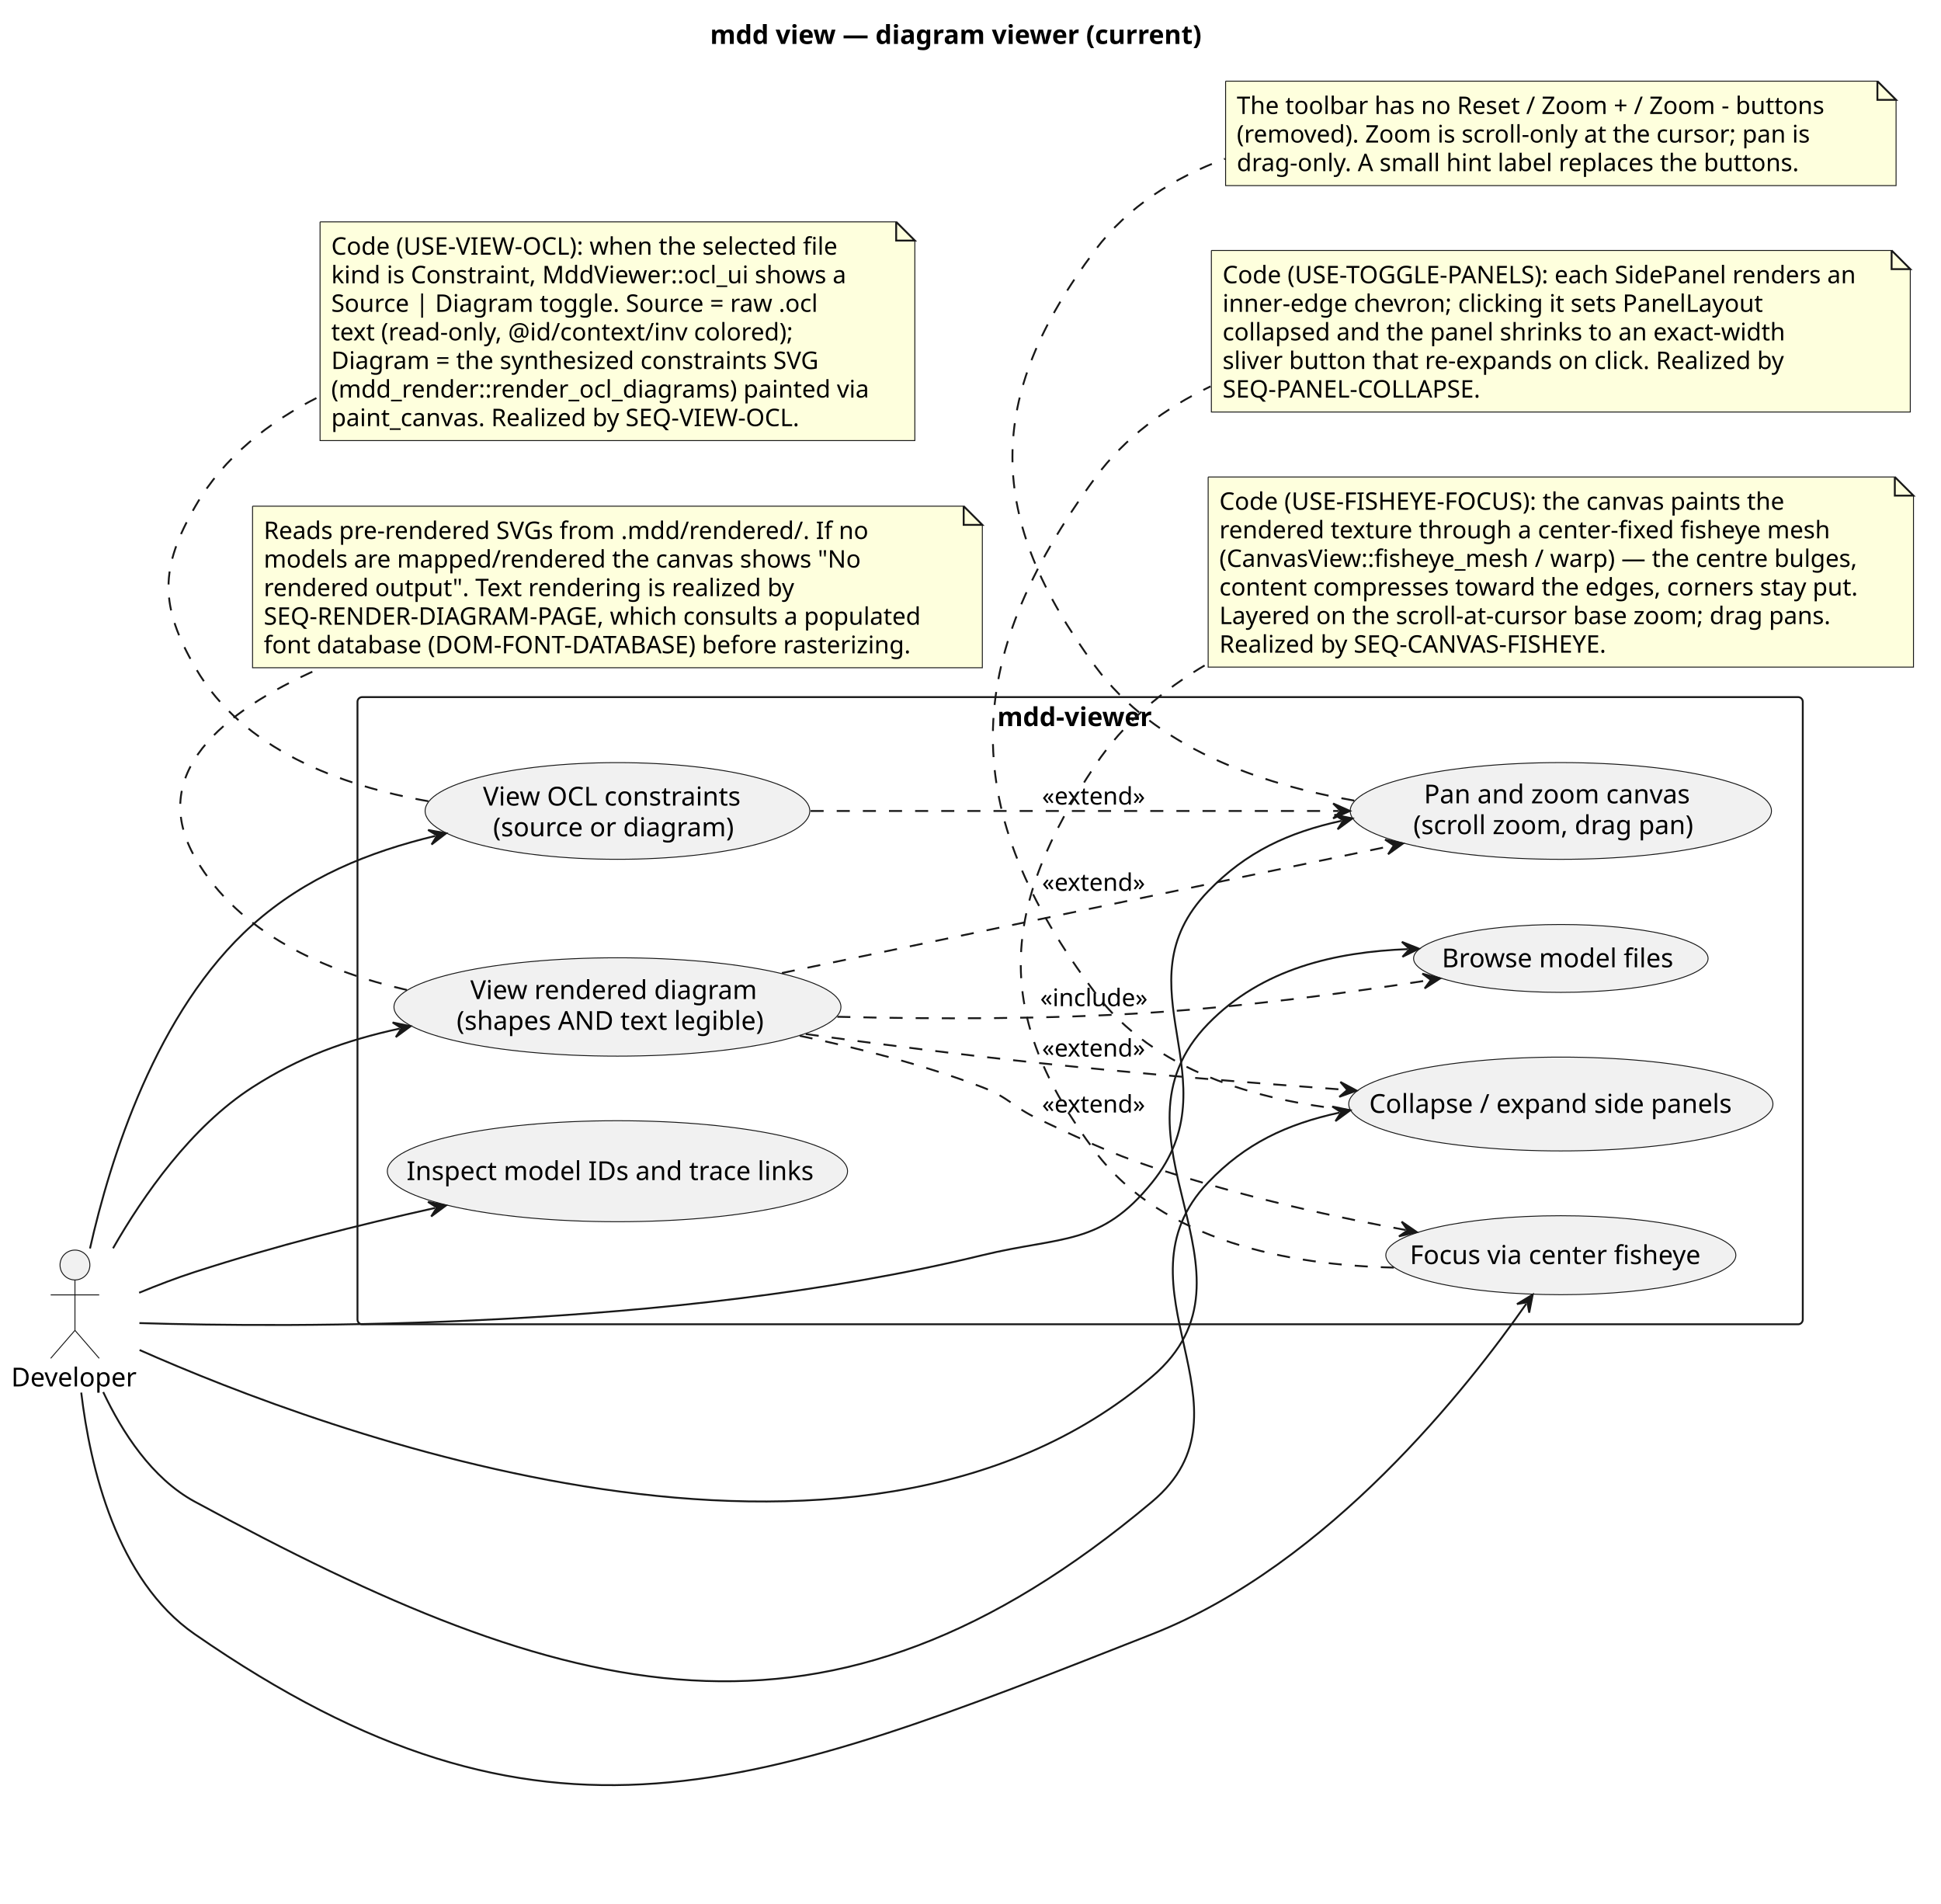
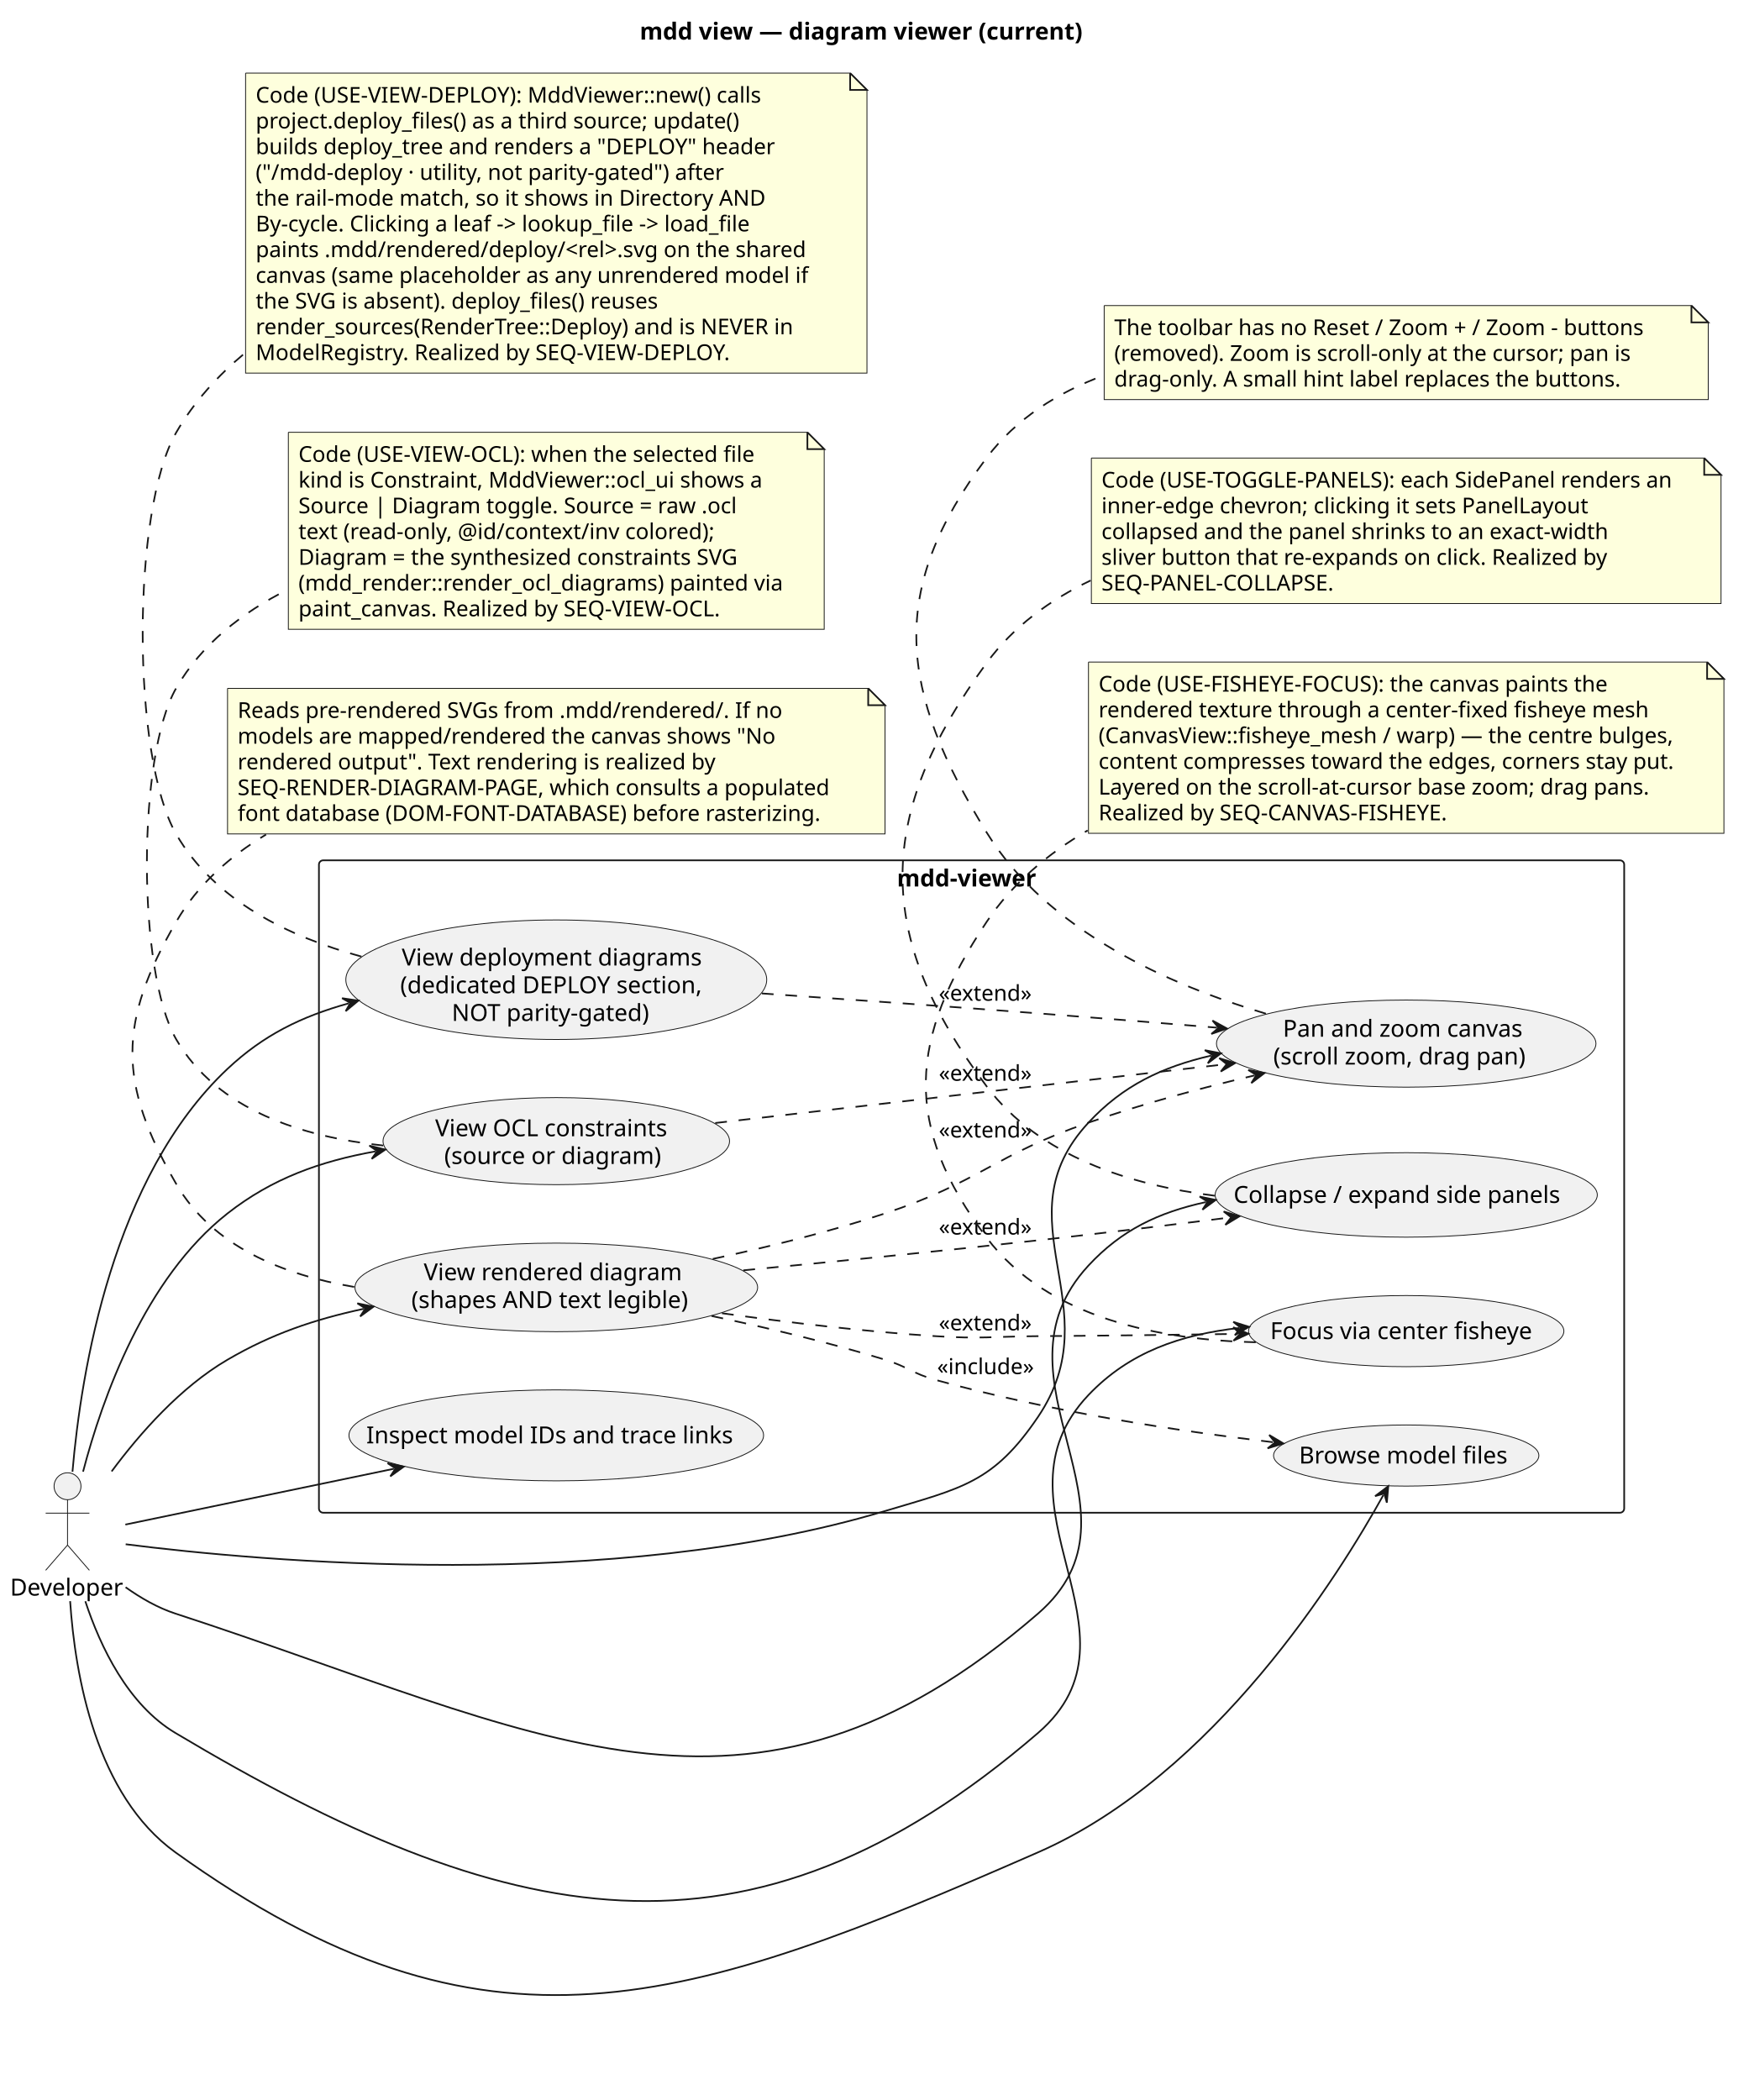
- <svg xmlns="http://www.w3.org/2000/svg" contentStyleType="text/css" data-diagram-type="DESCRIPTION" height="1020px" preserveAspectRatio="none" style="width:1040px;height:1020px;background:#FFFFFF;" version="1.1" viewBox="0 0 1040 1020" width="1040px" zoomAndPan="magnify">
+ <svg xmlns="http://www.w3.org/2000/svg" contentStyleType="text/css" data-diagram-type="DESCRIPTION" height="1249px" preserveAspectRatio="none" style="width:1040px;height:1249px;background:#FFFFFF;" version="1.1" viewBox="0 0 1040 1249" width="1040px" zoomAndPan="magnify">
  <defs />
  <g>
-     <g class="title" data-source-line="13">
+     <g class="title" data-source-line="16">
      <text fill="#000000" font-family="sans-serif" font-size="14" font-weight="700" lengthAdjust="spacing" textLength="272.337" x="380.46" y="23.535">mdd view — diagram viewer (current)</text>
    </g>
-     <g class="cluster" data-qualified-name="mdd-viewer" data-source-line="19" id="ent0003">
-       <rect fill="none" height="336" rx="2.5" ry="2.5" style="stroke:#181818;stroke-width:1;" width="774.4" x="191.54" y="373.458" />
-       <text fill="#000000" font-family="sans-serif" font-size="14" font-weight="700" lengthAdjust="spacing" textLength="88.778" x="534.351" y="388.993">mdd-viewer</text>
+     <g class="cluster" data-qualified-name="mdd-viewer" data-source-line="22" id="ent0003">
+       <rect fill="none" height="388" rx="2.5" ry="2.5" style="stroke:#181818;stroke-width:1;" width="776.26" x="189.68" y="511.698" />
+       <text fill="#000000" font-family="sans-serif" font-size="14" font-weight="700" lengthAdjust="spacing" textLength="88.778" x="533.421" y="527.233">mdd-viewer</text>
    </g>
-     <g class="entity" data-qualified-name="mdd-viewer.View" data-source-line="20" id="ent0004">
-       <ellipse cx="330.835" cy="539.457" fill="#F1F1F1" rx="119.745" ry="26.349" style="stroke:#181818;stroke-width:0.5;" />
-       <text fill="#000000" font-family="sans-serif" font-size="14" lengthAdjust="spacing" textLength="157.664" x="252.003" y="535.224">View rendered diagram</text>
-       <text fill="#000000" font-family="sans-serif" font-size="14" lengthAdjust="spacing" textLength="172.327" x="244.671" y="551.712">(shapes AND text legible)</text>
+     <g class="entity" data-qualified-name="mdd-viewer.View" data-source-line="23" id="ent0004">
+       <ellipse cx="330.835" cy="765.697" fill="#F1F1F1" rx="119.745" ry="26.349" style="stroke:#181818;stroke-width:0.5;" />
+       <text fill="#000000" font-family="sans-serif" font-size="14" lengthAdjust="spacing" textLength="157.664" x="252.003" y="761.464">View rendered diagram</text>
+       <text fill="#000000" font-family="sans-serif" font-size="14" lengthAdjust="spacing" textLength="172.327" x="244.671" y="777.952">(shapes AND text legible)</text>
    </g>
-     <g class="entity" data-qualified-name="mdd-viewer.Browse" data-source-line="21" id="ent0005">
-       <ellipse cx="836.303" cy="513.459" fill="#F1F1F1" rx="78.903" ry="18.181" style="stroke:#181818;stroke-width:0.5;" />
-       <text fill="#000000" font-family="sans-serif" font-size="14" lengthAdjust="spacing" textLength="127.47" x="772.568" y="518.203">Browse model files</text>
+     <g class="entity" data-qualified-name="mdd-viewer.Browse" data-source-line="24" id="ent0005">
+       <ellipse cx="836.303" cy="865.699" fill="#F1F1F1" rx="78.903" ry="18.181" style="stroke:#181818;stroke-width:0.5;" />
+       <text fill="#000000" font-family="sans-serif" font-size="14" lengthAdjust="spacing" textLength="127.47" x="772.568" y="870.443">Browse model files</text>
    </g>
-     <g class="entity" data-qualified-name="mdd-viewer.PanZoom" data-source-line="22" id="ent0006">
-       <ellipse cx="836.304" cy="434.454" fill="#F1F1F1" rx="112.854" ry="25.916" style="stroke:#181818;stroke-width:0.5;" />
-       <text fill="#000000" font-family="sans-serif" font-size="14" lengthAdjust="spacing" textLength="146.679" x="762.965" y="430.381">Pan and zoom canvas</text>
-       <text fill="#000000" font-family="sans-serif" font-size="14" lengthAdjust="spacing" textLength="158.081" x="757.264" y="446.87">(scroll zoom, drag pan)</text>
+     <g class="entity" data-qualified-name="mdd-viewer.PanZoom" data-source-line="25" id="ent0006">
+       <ellipse cx="836.304" cy="620.694" fill="#F1F1F1" rx="112.854" ry="25.916" style="stroke:#181818;stroke-width:0.5;" />
+       <text fill="#000000" font-family="sans-serif" font-size="14" lengthAdjust="spacing" textLength="146.679" x="762.965" y="616.621">Pan and zoom canvas</text>
+       <text fill="#000000" font-family="sans-serif" font-size="14" lengthAdjust="spacing" textLength="158.081" x="757.264" y="633.11">(scroll zoom, drag pan)</text>
    </g>
-     <g class="entity" data-qualified-name="mdd-viewer.Fisheye" data-source-line="23" id="ent0007">
-       <ellipse cx="836.304" cy="672.455" fill="#F1F1F1" rx="93.784" ry="21.157" style="stroke:#181818;stroke-width:0.5;" />
-       <text fill="#000000" font-family="sans-serif" font-size="14" lengthAdjust="spacing" textLength="161.773" x="755.418" y="677.199">Focus via center fisheye</text>
+     <g class="entity" data-qualified-name="mdd-viewer.Fisheye" data-source-line="26" id="ent0007">
+       <ellipse cx="836.304" cy="791.695" fill="#F1F1F1" rx="93.784" ry="21.157" style="stroke:#181818;stroke-width:0.5;" />
+       <text fill="#000000" font-family="sans-serif" font-size="14" lengthAdjust="spacing" textLength="161.773" x="755.418" y="796.439">Focus via center fisheye</text>
    </g>
-     <g class="entity" data-qualified-name="mdd-viewer.Panels" data-source-line="24" id="ent0008">
-       <ellipse cx="836.304" cy="591.457" fill="#F1F1F1" rx="113.644" ry="25.129" style="stroke:#181818;stroke-width:0.5;" />
-       <text fill="#000000" font-family="sans-serif" font-size="14" lengthAdjust="spacing" textLength="205.358" x="733.625" y="596.201">Collapse / expand side panels</text>
+     <g class="entity" data-qualified-name="mdd-viewer.Panels" data-source-line="27" id="ent0008">
+       <ellipse cx="836.304" cy="710.697" fill="#F1F1F1" rx="113.644" ry="25.129" style="stroke:#181818;stroke-width:0.5;" />
+       <text fill="#000000" font-family="sans-serif" font-size="14" lengthAdjust="spacing" textLength="205.358" x="733.625" y="715.441">Collapse / expand side panels</text>
    </g>
-     <g class="entity" data-qualified-name="mdd-viewer.Trace" data-source-line="25" id="ent0009">
-       <ellipse cx="330.828" cy="627.456" fill="#F1F1F1" rx="123.288" ry="27.058" style="stroke:#181818;stroke-width:0.5;" />
-       <text fill="#000000" font-family="sans-serif" font-size="14" lengthAdjust="spacing" textLength="226.01" x="217.823" y="632.2">Inspect model IDs and trace links</text>
+     <g class="entity" data-qualified-name="mdd-viewer.Trace" data-source-line="28" id="ent0009">
+       <ellipse cx="330.828" cy="853.696" fill="#F1F1F1" rx="123.288" ry="27.058" style="stroke:#181818;stroke-width:0.5;" />
+       <text fill="#000000" font-family="sans-serif" font-size="14" lengthAdjust="spacing" textLength="226.01" x="217.823" y="858.44">Inspect model IDs and trace links</text>
    </g>
-     <g class="entity" data-qualified-name="mdd-viewer.ViewOcl" data-source-line="26" id="ent0010">
-       <ellipse cx="330.834" cy="434.459" fill="#F1F1F1" rx="103.054" ry="25.901" style="stroke:#181818;stroke-width:0.5;" />
-       <text fill="#000000" font-family="sans-serif" font-size="14" lengthAdjust="spacing" textLength="144.074" x="258.797" y="431.554">View OCL constraints</text>
-       <text fill="#000000" font-family="sans-serif" font-size="14" lengthAdjust="spacing" textLength="133.267" x="264.201" y="448.043">(source or diagram)</text>
+     <g class="entity" data-qualified-name="mdd-viewer.ViewOcl" data-source-line="29" id="ent0010">
+       <ellipse cx="330.834" cy="678.699" fill="#F1F1F1" rx="103.054" ry="25.901" style="stroke:#181818;stroke-width:0.5;" />
+       <text fill="#000000" font-family="sans-serif" font-size="14" lengthAdjust="spacing" textLength="144.074" x="258.797" y="675.794">View OCL constraints</text>
+       <text fill="#000000" font-family="sans-serif" font-size="14" lengthAdjust="spacing" textLength="133.267" x="264.201" y="692.283">(source or diagram)</text>
    </g>
-     <g class="entity" data-qualified-name="Dev" data-source-line="17" id="ent0002">
-       <ellipse cx="40.159" cy="677.708" fill="#F1F1F1" rx="8" ry="8" style="stroke:#181818;stroke-width:0.5;" />
-       <path d="M40.159,685.708 L40.159,712.708 M27.159,693.708 L53.159,693.708 M40.159,712.708 L27.159,727.708 M40.159,712.708 L53.159,727.708" fill="none" style="stroke:#181818;stroke-width:0.5;" />
-       <text fill="#000000" font-family="sans-serif" font-size="14" lengthAdjust="spacing" textLength="68.318" x="6" y="742.743">Developer</text>
+     <g class="entity" data-qualified-name="mdd-viewer.ViewDeploy" data-source-line="30" id="ent0011">
+       <ellipse cx="330.833" cy="582.701" fill="#F1F1F1" rx="125.153" ry="35.553" style="stroke:#181818;stroke-width:0.5;" />
+       <text fill="#000000" font-family="sans-serif" font-size="14" lengthAdjust="spacing" textLength="183.811" x="238.927" y="574.246">View deployment diagrams</text>
+       <text fill="#000000" font-family="sans-serif" font-size="14" lengthAdjust="spacing" textLength="185.616" x="238.025" y="590.734">(dedicated DEPLOY section,</text>
+       <text fill="#000000" font-family="sans-serif" font-size="14" lengthAdjust="spacing" textLength="124.332" x="268.667" y="607.222">NOT parity-gated)</text>
    </g>
-     <g class="entity" data-qualified-name="GMN23" data-source-line="44" id="ent0024">
-       <path d="M171.49,118.868 L171.49,236.042 L490.176,236.042 L490.176,128.868 L480.176,118.868 L171.49,118.868" fill="#FEFFDD" style="stroke:#181818;stroke-width:0.5;" />
-       <path d="M480.176,118.868 L480.176,128.868 L490.176,128.868 L480.176,118.868" fill="#FEFFDD" style="stroke:#181818;stroke-width:1;" />
-       <text fill="#000000" font-family="sans-serif" font-size="13" lengthAdjust="spacing" textLength="284.997" x="177.49" y="136.437">Code (USE-VIEW-OCL): when the selected file</text>
-       <text fill="#000000" font-family="sans-serif" font-size="13" lengthAdjust="spacing" textLength="289.491" x="177.49" y="151.747">kind is Constraint, MddViewer::ocl_ui shows a</text>
-       <text fill="#000000" font-family="sans-serif" font-size="13" lengthAdjust="spacing" textLength="271.153" x="177.49" y="167.058">Source | Diagram toggle. Source = raw .ocl</text>
-       <text fill="#000000" font-family="sans-serif" font-size="13" lengthAdjust="spacing" textLength="266.081" x="177.49" y="182.368">text (read-only, @id/context/inv colored);</text>
-       <text fill="#000000" font-family="sans-serif" font-size="13" lengthAdjust="spacing" textLength="274.32" x="177.49" y="197.679">Diagram = the synthesized constraints SVG</text>
-       <text fill="#000000" font-family="sans-serif" font-size="13" lengthAdjust="spacing" textLength="297.686" x="177.49" y="212.989">(mdd_render::render_ocl_diagrams) painted via</text>
-       <text fill="#000000" font-family="sans-serif" font-size="13" lengthAdjust="spacing" textLength="265.192" x="177.49" y="228.3">paint_canvas. Realized by SEQ-VIEW-OCL.</text>
+     <g class="entity" data-qualified-name="Dev" data-source-line="20" id="ent0002">
+       <ellipse cx="40.159" cy="883.958" fill="#F1F1F1" rx="8" ry="8" style="stroke:#181818;stroke-width:0.5;" />
+       <path d="M40.159,891.958 L40.159,918.958 M27.159,899.958 L53.159,899.958 M40.159,918.958 L27.159,933.958 M40.159,918.958 L53.159,933.958" fill="none" style="stroke:#181818;stroke-width:0.5;" />
+       <text fill="#000000" font-family="sans-serif" font-size="14" lengthAdjust="spacing" textLength="68.318" x="6" y="948.993">Developer</text>
    </g>
-     <g class="entity" data-qualified-name="GMN26" data-source-line="54" id="ent0027">
-       <path d="M647.34,255.528 L647.34,357.392 L1025.256,357.392 L1025.256,265.528 L1015.256,255.528 L647.34,255.528" fill="#FEFFDD" style="stroke:#181818;stroke-width:0.5;" />
-       <path d="M1015.256,255.528 L1015.256,265.528 L1025.256,265.528 L1015.256,255.528" fill="#FEFFDD" style="stroke:#181818;stroke-width:1;" />
-       <text fill="#000000" font-family="sans-serif" font-size="13" lengthAdjust="spacing" textLength="316.634" x="653.34" y="273.097">Code (USE-FISHEYE-FOCUS): the canvas paints the</text>
-       <text fill="#000000" font-family="sans-serif" font-size="13" lengthAdjust="spacing" textLength="342.139" x="653.34" y="288.407">rendered texture through a center-fixed fisheye mesh</text>
-       <text fill="#000000" font-family="sans-serif" font-size="13" lengthAdjust="spacing" textLength="356.916" x="653.34" y="303.718">(CanvasView::fisheye_mesh / warp) — the centre bulges,</text>
-       <text fill="#000000" font-family="sans-serif" font-size="13" lengthAdjust="spacing" textLength="354.326" x="653.34" y="319.028">content compresses toward the edges, corners stay put.</text>
-       <text fill="#000000" font-family="sans-serif" font-size="13" lengthAdjust="spacing" textLength="346.938" x="653.34" y="334.339">Layered on the scroll-at-cursor base zoom; drag pans.</text>
-       <text fill="#000000" font-family="sans-serif" font-size="13" lengthAdjust="spacing" textLength="221.038" x="653.34" y="349.649">Realized by SEQ-CANVAS-FISHEYE.</text>
+     <g class="entity" data-qualified-name="GMN26" data-source-line="50" id="ent0027">
+       <path d="M171.49,257.108 L171.49,374.282 L490.176,374.282 L490.176,267.108 L480.176,257.108 L171.49,257.108" fill="#FEFFDD" style="stroke:#181818;stroke-width:0.5;" />
+       <path d="M480.176,257.108 L480.176,267.108 L490.176,267.108 L480.176,257.108" fill="#FEFFDD" style="stroke:#181818;stroke-width:1;" />
+       <text fill="#000000" font-family="sans-serif" font-size="13" lengthAdjust="spacing" textLength="284.997" x="177.49" y="274.677">Code (USE-VIEW-OCL): when the selected file</text>
+       <text fill="#000000" font-family="sans-serif" font-size="13" lengthAdjust="spacing" textLength="289.491" x="177.49" y="289.987">kind is Constraint, MddViewer::ocl_ui shows a</text>
+       <text fill="#000000" font-family="sans-serif" font-size="13" lengthAdjust="spacing" textLength="271.153" x="177.49" y="305.298">Source | Diagram toggle. Source = raw .ocl</text>
+       <text fill="#000000" font-family="sans-serif" font-size="13" lengthAdjust="spacing" textLength="266.081" x="177.49" y="320.608">text (read-only, @id/context/inv colored);</text>
+       <text fill="#000000" font-family="sans-serif" font-size="13" lengthAdjust="spacing" textLength="274.32" x="177.49" y="335.919">Diagram = the synthesized constraints SVG</text>
+       <text fill="#000000" font-family="sans-serif" font-size="13" lengthAdjust="spacing" textLength="297.686" x="177.49" y="351.229">(mdd_render::render_ocl_diagrams) painted via</text>
+       <text fill="#000000" font-family="sans-serif" font-size="13" lengthAdjust="spacing" textLength="265.192" x="177.49" y="366.54">paint_canvas. Realized by SEQ-VIEW-OCL.</text>
    </g>
-     <g class="entity" data-qualified-name="GMN29" data-source-line="63" id="ent0030">
-       <path d="M656.68,43.488 L656.68,99.42 L1015.928,99.42 L1015.928,53.488 L1005.928,43.488 L656.68,43.488" fill="#FEFFDD" style="stroke:#181818;stroke-width:0.5;" />
-       <path d="M1005.928,43.488 L1005.928,53.488 L1015.928,53.488 L1005.928,43.488" fill="#FEFFDD" style="stroke:#181818;stroke-width:1;" />
-       <text fill="#000000" font-family="sans-serif" font-size="13" lengthAdjust="spacing" textLength="338.248" x="662.68" y="61.057">The toolbar has no Reset / Zoom + / Zoom - buttons</text>
-       <text fill="#000000" font-family="sans-serif" font-size="13" lengthAdjust="spacing" textLength="325.013" x="662.68" y="76.367">(removed). Zoom is scroll-only at the cursor; pan is</text>
-       <text fill="#000000" font-family="sans-serif" font-size="13" lengthAdjust="spacing" textLength="318.272" x="662.68" y="91.678">drag-only. A small hint label replaces the buttons.</text>
+     <g class="entity" data-qualified-name="GMN29" data-source-line="60" id="ent0030">
+       <path d="M647.34,393.768 L647.34,495.632 L1025.256,495.632 L1025.256,403.768 L1015.256,393.768 L647.34,393.768" fill="#FEFFDD" style="stroke:#181818;stroke-width:0.5;" />
+       <path d="M1015.256,393.768 L1015.256,403.768 L1025.256,403.768 L1015.256,393.768" fill="#FEFFDD" style="stroke:#181818;stroke-width:1;" />
+       <text fill="#000000" font-family="sans-serif" font-size="13" lengthAdjust="spacing" textLength="316.634" x="653.34" y="411.337">Code (USE-FISHEYE-FOCUS): the canvas paints the</text>
+       <text fill="#000000" font-family="sans-serif" font-size="13" lengthAdjust="spacing" textLength="342.139" x="653.34" y="426.647">rendered texture through a center-fixed fisheye mesh</text>
+       <text fill="#000000" font-family="sans-serif" font-size="13" lengthAdjust="spacing" textLength="356.916" x="653.34" y="441.958">(CanvasView::fisheye_mesh / warp) — the centre bulges,</text>
+       <text fill="#000000" font-family="sans-serif" font-size="13" lengthAdjust="spacing" textLength="354.326" x="653.34" y="457.268">content compresses toward the edges, corners stay put.</text>
+       <text fill="#000000" font-family="sans-serif" font-size="13" lengthAdjust="spacing" textLength="346.938" x="653.34" y="472.579">Layered on the scroll-at-cursor base zoom; drag pans.</text>
+       <text fill="#000000" font-family="sans-serif" font-size="13" lengthAdjust="spacing" textLength="221.038" x="653.34" y="487.889">Realized by SEQ-CANVAS-FISHEYE.</text>
    </g>
    <g class="entity" data-qualified-name="GMN32" data-source-line="69" id="ent0033">
-       <path d="M649.06,134.178 L649.06,220.731 L1023.536,220.731 L1023.536,144.178 L1013.536,134.178 L649.06,134.178" fill="#FEFFDD" style="stroke:#181818;stroke-width:0.5;" />
-       <path d="M1013.536,134.178 L1013.536,144.178 L1023.536,144.178 L1013.536,134.178" fill="#FEFFDD" style="stroke:#181818;stroke-width:1;" />
-       <text fill="#000000" font-family="sans-serif" font-size="13" lengthAdjust="spacing" textLength="353.476" x="655.06" y="151.747">Code (USE-TOGGLE-PANELS): each SidePanel renders an</text>
-       <text fill="#000000" font-family="sans-serif" font-size="13" lengthAdjust="spacing" textLength="303.094" x="655.06" y="167.057">inner-edge chevron; clicking it sets PanelLayout</text>
-       <text fill="#000000" font-family="sans-serif" font-size="13" lengthAdjust="spacing" textLength="316.881" x="655.06" y="182.368">collapsed and the panel shrinks to an exact-width</text>
-       <text fill="#000000" font-family="sans-serif" font-size="13" lengthAdjust="spacing" textLength="319.37" x="655.06" y="197.678">sliver button that re-expands on click. Realized by</text>
-       <text fill="#000000" font-family="sans-serif" font-size="13" lengthAdjust="spacing" textLength="146.199" x="655.06" y="212.989">SEQ-PANEL-COLLAPSE.</text>
+       <path d="M656.68,181.738 L656.68,237.67 L1015.928,237.67 L1015.928,191.738 L1005.928,181.738 L656.68,181.738" fill="#FEFFDD" style="stroke:#181818;stroke-width:0.5;" />
+       <path d="M1005.928,181.738 L1005.928,191.738 L1015.928,191.738 L1005.928,181.738" fill="#FEFFDD" style="stroke:#181818;stroke-width:1;" />
+       <text fill="#000000" font-family="sans-serif" font-size="13" lengthAdjust="spacing" textLength="338.248" x="662.68" y="199.307">The toolbar has no Reset / Zoom + / Zoom - buttons</text>
+       <text fill="#000000" font-family="sans-serif" font-size="13" lengthAdjust="spacing" textLength="325.013" x="662.68" y="214.617">(removed). Zoom is scroll-only at the cursor; pan is</text>
+       <text fill="#000000" font-family="sans-serif" font-size="13" lengthAdjust="spacing" textLength="318.272" x="662.68" y="229.928">drag-only. A small hint label replaces the buttons.</text>
    </g>
-     <g class="entity" data-qualified-name="GMN35" data-source-line="77" id="ent0036">
-       <path d="M135.32,271.178 L135.32,357.731 L526.344,357.731 L526.344,281.178 L516.344,271.178 L135.32,271.178" fill="#FEFFDD" style="stroke:#181818;stroke-width:0.5;" />
-       <path d="M516.344,271.178 L516.344,281.178 L526.344,281.178 L516.344,271.178" fill="#FEFFDD" style="stroke:#181818;stroke-width:1;" />
-       <text fill="#000000" font-family="sans-serif" font-size="13" lengthAdjust="spacing" textLength="340.679" x="141.32" y="288.747">Reads pre-rendered SVGs from .mdd/rendered/. If no</text>
-       <text fill="#000000" font-family="sans-serif" font-size="13" lengthAdjust="spacing" textLength="329.456" x="141.32" y="304.057">models are mapped/rendered the canvas shows "No</text>
-       <text fill="#000000" font-family="sans-serif" font-size="13" lengthAdjust="spacing" textLength="297.572" x="141.32" y="319.368">rendered output". Text rendering is realized by</text>
-       <text fill="#000000" font-family="sans-serif" font-size="13" lengthAdjust="spacing" textLength="370.024" x="141.32" y="334.678">SEQ-RENDER-DIAGRAM-PAGE, which consults a populated</text>
-       <text fill="#000000" font-family="sans-serif" font-size="13" lengthAdjust="spacing" textLength="367.155" x="141.32" y="349.989">font database (DOM-FONT-DATABASE) before rasterizing.</text>
+     <g class="entity" data-qualified-name="GMN35" data-source-line="75" id="ent0036">
+       <path d="M649.06,272.418 L649.06,358.971 L1023.536,358.971 L1023.536,282.418 L1013.536,272.418 L649.06,272.418" fill="#FEFFDD" style="stroke:#181818;stroke-width:0.5;" />
+       <path d="M1013.536,272.418 L1013.536,282.418 L1023.536,282.418 L1013.536,272.418" fill="#FEFFDD" style="stroke:#181818;stroke-width:1;" />
+       <text fill="#000000" font-family="sans-serif" font-size="13" lengthAdjust="spacing" textLength="353.476" x="655.06" y="289.987">Code (USE-TOGGLE-PANELS): each SidePanel renders an</text>
+       <text fill="#000000" font-family="sans-serif" font-size="13" lengthAdjust="spacing" textLength="303.094" x="655.06" y="305.297">inner-edge chevron; clicking it sets PanelLayout</text>
+       <text fill="#000000" font-family="sans-serif" font-size="13" lengthAdjust="spacing" textLength="316.881" x="655.06" y="320.608">collapsed and the panel shrinks to an exact-width</text>
+       <text fill="#000000" font-family="sans-serif" font-size="13" lengthAdjust="spacing" textLength="319.37" x="655.06" y="335.918">sliver button that re-expands on click. Realized by</text>
+       <text fill="#000000" font-family="sans-serif" font-size="13" lengthAdjust="spacing" textLength="146.199" x="655.06" y="351.229">SEQ-PANEL-COLLAPSE.</text>
    </g>
-     <g class="link" data-entity-1="ent0002" data-entity-2="ent0004" data-link-type="dependency" data-source-line="29" id="lnk11">
-       <path d="M60.56,668.758 C76.73,640.518 102.41,603.618 135.32,582.458 C160.48,566.278 184.987,557.394 214.167,551.044" fill="none" id="Dev-to-View" style="stroke:#181818;stroke-width:1;" />
-       <polygon fill="#181818" points="220.03,549.768,210.385,547.774,215.144,550.832,212.086,555.591,220.03,549.768" style="stroke:#181818;stroke-width:1;" />
+     <g class="entity" data-qualified-name="GMN38" data-source-line="83" id="ent0039">
+       <path d="M135.32,409.418 L135.32,495.971 L526.344,495.971 L526.344,419.418 L516.344,409.418 L135.32,409.418" fill="#FEFFDD" style="stroke:#181818;stroke-width:0.5;" />
+       <path d="M516.344,409.418 L516.344,419.418 L526.344,419.418 L516.344,409.418" fill="#FEFFDD" style="stroke:#181818;stroke-width:1;" />
+       <text fill="#000000" font-family="sans-serif" font-size="13" lengthAdjust="spacing" textLength="340.679" x="141.32" y="426.987">Reads pre-rendered SVGs from .mdd/rendered/. If no</text>
+       <text fill="#000000" font-family="sans-serif" font-size="13" lengthAdjust="spacing" textLength="329.456" x="141.32" y="442.297">models are mapped/rendered the canvas shows "No</text>
+       <text fill="#000000" font-family="sans-serif" font-size="13" lengthAdjust="spacing" textLength="297.572" x="141.32" y="457.608">rendered output". Text rendering is realized by</text>
+       <text fill="#000000" font-family="sans-serif" font-size="13" lengthAdjust="spacing" textLength="370.024" x="141.32" y="472.918">SEQ-RENDER-DIAGRAM-PAGE, which consults a populated</text>
+       <text fill="#000000" font-family="sans-serif" font-size="13" lengthAdjust="spacing" textLength="367.155" x="141.32" y="488.229">font database (DOM-FONT-DATABASE) before rasterizing.</text>
    </g>
-     <g class="link" data-entity-1="ent0002" data-entity-2="ent0005" data-link-type="dependency" data-source-line="30" id="lnk12">
-       <path d="M74.79,723.238 C172.13,766.348 457.37,874.038 617.34,737.458 C682.03,682.228 588.01,609.388 647.34,548.458 C676.17,518.848 715.415,509.993 754.295,508.473" fill="none" id="Dev-to-Browse" style="stroke:#181818;stroke-width:1;" />
-       <polygon fill="#181818" points="760.29,508.238,751.141,504.593,755.294,508.434,751.453,512.587,760.29,508.238" style="stroke:#181818;stroke-width:1;" />
+     <g class="entity" data-qualified-name="GMN41" data-source-line="91" id="ent0042">
+       <path d="M146.06,43.488 L146.06,221.904 L515.604,221.904 L515.604,53.488 L505.603,43.488 L146.06,43.488" fill="#FEFFDD" style="stroke:#181818;stroke-width:0.5;" />
+       <path d="M505.603,43.488 L505.603,53.488 L515.604,53.488 L505.603,43.488" fill="#FEFFDD" style="stroke:#181818;stroke-width:1;" />
+       <text fill="#000000" font-family="sans-serif" font-size="13" lengthAdjust="spacing" textLength="314.552" x="152.06" y="61.057">Code (USE-VIEW-DEPLOY): MddViewer::new() calls</text>
+       <text fill="#000000" font-family="sans-serif" font-size="13" lengthAdjust="spacing" textLength="301.507" x="152.06" y="76.367">project.deploy_files() as a third source; update()</text>
+       <text fill="#000000" font-family="sans-serif" font-size="13" lengthAdjust="spacing" textLength="317.218" x="152.06" y="91.678">builds deploy_tree and renders a "DEPLOY" header</text>
+       <text fill="#000000" font-family="sans-serif" font-size="13" lengthAdjust="spacing" textLength="297.286" x="152.06" y="106.988">("/mdd-deploy · utility, not parity-gated") after</text>
+       <text fill="#000000" font-family="sans-serif" font-size="13" lengthAdjust="spacing" textLength="319.547" x="152.06" y="122.299">the rail-mode match, so it shows in Directory AND</text>
+       <text fill="#000000" font-family="sans-serif" font-size="13" lengthAdjust="spacing" textLength="325.114" x="152.06" y="137.609">By-cycle. Clicking a leaf -&gt; lookup_file -&gt; load_file</text>
+       <text fill="#000000" font-family="sans-serif" font-size="13" lengthAdjust="spacing" textLength="348.543" x="152.06" y="152.92">paints .mdd/rendered/deploy/&lt;rel&gt;.svg on the shared</text>
+       <text fill="#000000" font-family="sans-serif" font-size="13" lengthAdjust="spacing" textLength="338.844" x="152.06" y="168.231">canvas (same placeholder as any unrendered model if</text>
+       <text fill="#000000" font-family="sans-serif" font-size="13" lengthAdjust="spacing" textLength="250.91" x="152.06" y="183.541">the SVG is absent). deploy_files() reuses</text>
+       <text fill="#000000" font-family="sans-serif" font-size="13" lengthAdjust="spacing" textLength="331.589" x="152.06" y="198.852">render_sources(RenderTree::Deploy) and is NEVER in</text>
+       <text fill="#000000" font-family="sans-serif" font-size="13" lengthAdjust="spacing" textLength="296.569" x="152.06" y="214.162">ModelRegistry. Realized by SEQ-VIEW-DEPLOY.</text>
    </g>
-     <g class="link" data-entity-1="ent0002" data-entity-2="ent0006" data-link-type="dependency" data-source-line="31" id="lnk13">
-       <path d="M74.69,708.818 C154.33,711.248 360.58,712.748 526.34,672.458 C569.1,662.058 589.74,667.728 617.34,633.458 C661.62,578.468 598.3,528.248 647.34,477.458 C667.69,456.388 690.219,445.983 718.789,439.723" fill="none" id="Dev-to-PanZoom" style="stroke:#181818;stroke-width:1;" />
-       <polygon fill="#181818" points="724.65,438.438,715.002,436.457,719.766,439.508,716.715,444.272,724.65,438.438" style="stroke:#181818;stroke-width:1;" />
+     <g class="link" data-entity-1="ent0002" data-entity-2="ent0004" data-link-type="dependency" data-source-line="33" id="lnk12">
+       <path d="M66.39,875.138 C83.25,852.408 107.41,824.998 135.32,808.698 C161.52,793.388 186.754,784.791 216.304,778.431" fill="none" id="Dev-to-View" style="stroke:#181818;stroke-width:1;" />
+       <polygon fill="#181818" points="222.17,777.168,212.53,775.152,217.282,778.22,214.213,782.972,222.17,777.168" style="stroke:#181818;stroke-width:1;" />
    </g>
-     <g class="link" data-entity-1="ent0002" data-entity-2="ent0007" data-link-type="dependency" data-source-line="32" id="lnk14">
-       <path d="M43.53,746.048 C48.29,785.968 62.43,846.458 104.32,875.458 C291.78,1005.248 405.17,958.958 617.34,875.458 C712.37,838.058 787.063,742.457 817.803,698.466" fill="none" id="Dev-to-Fisheye" style="stroke:#181818;stroke-width:1;" />
-       <polygon fill="#181818" points="821.24,693.548,812.806,698.634,818.376,697.647,819.364,703.217,821.24,693.548" style="stroke:#181818;stroke-width:1;" />
+     <g class="link" data-entity-1="ent0002" data-entity-2="ent0005" data-link-type="dependency" data-source-line="34" id="lnk13">
+       <path d="M41.71,952.308 C44.68,996.678 57.07,1067.728 104.32,1101.698 C289.45,1234.798 408.46,1193.118 617.34,1101.698 C722.59,1055.628 796.679,936.135 822.739,889.165" fill="none" id="Dev-to-Browse" style="stroke:#181818;stroke-width:1;" />
+       <polygon fill="#181818" points="825.65,883.918,817.786,889.847,823.224,888.29,824.781,893.729,825.65,883.918" style="stroke:#181818;stroke-width:1;" />
    </g>
-     <g class="link" data-entity-1="ent0002" data-entity-2="ent0008" data-link-type="dependency" data-source-line="33" id="lnk15">
-       <path d="M55.31,745.768 C65.42,767.188 81.35,792.008 104.32,804.458 C304.76,913.128 442.74,951.088 617.34,804.458 C676.43,754.828 594.06,689.258 647.34,633.458 C667.32,612.538 689.388,602.237 717.628,596.077" fill="none" id="Dev-to-Panels" style="stroke:#181818;stroke-width:1;" />
-       <polygon fill="#181818" points="723.49,594.798,713.844,592.808,718.605,595.864,715.549,600.625,723.49,594.798" style="stroke:#181818;stroke-width:1;" />
+     <g class="link" data-entity-1="ent0002" data-entity-2="ent0006" data-link-type="dependency" data-source-line="35" id="lnk14">
+       <path d="M74.75,918.468 C154.95,928.618 363.08,947.648 526.34,898.698 C571.83,885.058 590.75,882.038 617.34,842.698 C661.54,777.328 593.68,725.558 647.34,667.698 C667.81,645.628 691.095,634.592 720.335,627.822" fill="none" id="Dev-to-PanZoom" style="stroke:#181818;stroke-width:1;" />
+       <polygon fill="#181818" points="726.18,626.468,716.51,624.601,721.309,627.596,718.314,632.395,726.18,626.468" style="stroke:#181818;stroke-width:1;" />
    </g>
-     <g class="link" data-entity-1="ent0002" data-entity-2="ent0009" data-link-type="dependency" data-source-line="34" id="lnk16">
-       <path d="M74.56,692.568 C84.06,688.648 94.5,684.628 104.32,681.458 C147.99,667.338 191.624,656.384 233.104,647.134" fill="none" id="Dev-to-Trace" style="stroke:#181818;stroke-width:1;" />
-       <polygon fill="#181818" points="238.96,645.828,229.305,643.883,234.08,646.917,231.046,651.691,238.96,645.828" style="stroke:#181818;stroke-width:1;" />
+     <g class="link" data-entity-1="ent0002" data-entity-2="ent0007" data-link-type="dependency" data-source-line="36" id="lnk15">
+       <path d="M50.74,952.358 C59.7,979.508 76.07,1013.848 104.32,1030.698 C300.13,1147.518 444.62,1179.548 617.34,1030.698 C685.76,971.738 585.13,895.188 647.34,829.698 C671.76,803.988 702.429,793.783 736.889,789.823" fill="none" id="Dev-to-Fisheye" style="stroke:#181818;stroke-width:1;" />
+       <polygon fill="#181818" points="742.85,789.138,733.452,786.192,737.883,789.709,734.365,794.14,742.85,789.138" style="stroke:#181818;stroke-width:1;" />
    </g>
-     <g class="link" data-entity-1="ent0002" data-entity-2="ent0010" data-link-type="dependency" data-source-line="35" id="lnk17">
-       <path d="M48.22,668.848 C58.89,621.418 83.63,541.568 135.32,495.458 C163.97,469.898 197.447,456.455 233.227,447.825" fill="none" id="Dev-to-ViewOcl" style="stroke:#181818;stroke-width:1;" />
-       <polygon fill="#181818" points="239.06,446.418,229.373,444.64,234.199,447.591,231.249,452.417,239.06,446.418" style="stroke:#181818;stroke-width:1;" />
+     <g class="link" data-entity-1="ent0002" data-entity-2="ent0008" data-link-type="dependency" data-source-line="37" id="lnk16">
+       <path d="M74.7,944.028 C83.71,950.448 93.87,956.298 104.32,959.698 C321.13,1030.288 444.94,1108.918 617.34,959.698 C687.63,898.858 584.15,820.878 647.34,752.698 C667,731.488 688.978,721.097 717.208,714.937" fill="none" id="Dev-to-Panels" style="stroke:#181818;stroke-width:1;" />
+       <polygon fill="#181818" points="723.07,713.658,713.424,711.669,718.185,714.724,715.13,719.485,723.07,713.658" style="stroke:#181818;stroke-width:1;" />
    </g>
-     <g class="link" data-entity-1="ent0004" data-entity-2="ent0005" data-link-type="dependency" data-source-line="37" id="lnk18">
-       <path d="M448.63,544.718 C500.37,546.008 561.94,546.128 617.34,542.458 C669.53,538.998 722.351,531.862 765.692,525.112" fill="none" id="View-to-Browse" style="stroke:#181818;stroke-width:1;stroke-dasharray:7,7;" />
-       <polygon fill="#181818" points="771.62,524.188,762.112,521.621,766.68,524.958,763.343,529.526,771.62,524.188" style="stroke:#181818;stroke-width:1;" />
-       <text fill="#000000" font-family="sans-serif" font-size="13" lengthAdjust="spacing" textLength="59.357" x="557.34" y="539.027">«include»</text>
+     <g class="link" data-entity-1="ent0002" data-entity-2="ent0009" data-link-type="dependency" data-source-line="38" id="lnk17">
+       <path d="M74.56,906.758 C114.78,898.398 178.066,885.239 234.256,873.559" fill="none" id="Dev-to-Trace" style="stroke:#181818;stroke-width:1;" />
+       <polygon fill="#181818" points="240.13,872.338,230.504,870.254,235.235,873.356,232.132,878.086,240.13,872.338" style="stroke:#181818;stroke-width:1;" />
    </g>
-     <g class="link" data-entity-1="ent0004" data-entity-2="ent0006" data-link-type="dependency" data-source-line="38" id="lnk19">
-       <path d="M418.95,521.288 C512.39,501.798 653.836,472.303 745.876,453.103" fill="none" id="View-to-PanZoom" style="stroke:#181818;stroke-width:1;stroke-dasharray:7,7;" />
-       <polygon fill="#181818" points="751.75,451.878,742.123,449.8,746.855,452.899,743.756,457.632,751.75,451.878" style="stroke:#181818;stroke-width:1;" />
-       <text fill="#000000" font-family="sans-serif" font-size="13" lengthAdjust="spacing" textLength="57.192" x="558.34" y="477.237">«extend»</text>
+     <g class="link" data-entity-1="ent0002" data-entity-2="ent0010" data-link-type="dependency" data-source-line="39" id="lnk18">
+       <path d="M49.4,875.288 C60.91,831.308 86.14,760.358 135.32,721.698 C161.9,700.808 190.635,690.659 223.305,684.789" fill="none" id="Dev-to-ViewOcl" style="stroke:#181818;stroke-width:1;" />
+       <polygon fill="#181818" points="229.21,683.728,219.644,681.383,224.289,684.612,221.059,689.257,229.21,683.728" style="stroke:#181818;stroke-width:1;" />
    </g>
-     <g class="link" data-entity-1="ent0004" data-entity-2="ent0007" data-link-type="dependency" data-source-line="39" id="lnk20">
-       <path d="M428.47,554.908 C460.24,561.538 495.35,570.558 526.34,582.458 C540.65,587.948 542.49,592.908 556.34,599.458 C595.52,617.968 605.74,622.338 647.34,634.458 C683.62,645.018 718.78,652.598 753.24,658.968" fill="none" id="View-to-Fisheye" style="stroke:#181818;stroke-width:1;stroke-dasharray:7,7;" />
-       <polygon fill="#181818" points="759.14,660.058,751.017,654.489,754.223,659.149,749.563,662.356,759.14,660.058" style="stroke:#181818;stroke-width:1;" />
-       <text fill="#000000" font-family="sans-serif" font-size="13" lengthAdjust="spacing" textLength="57.192" x="558.34" y="596.027">«extend»</text>
+     <g class="link" data-entity-1="ent0002" data-entity-2="ent0011" data-link-type="dependency" data-source-line="40" id="lnk19">
+       <path d="M43.1,875.328 C48.24,815.428 66.99,699.898 135.32,635.698 C156.68,615.628 179.101,604.63 207.391,596.74" fill="none" id="Dev-to-ViewDeploy" style="stroke:#181818;stroke-width:1;" />
+       <polygon fill="#181818" points="213.17,595.128,203.426,593.693,208.354,596.471,205.575,601.399,213.17,595.128" style="stroke:#181818;stroke-width:1;" />
    </g>
-     <g class="link" data-entity-1="ent0004" data-entity-2="ent0008" data-link-type="dependency" data-source-line="40" id="lnk21">
-       <path d="M431.72,553.978 C470.57,559.318 515.48,565.118 556.34,569.458 C612.5,575.418 669.196,580.061 720.896,583.841" fill="none" id="View-to-Panels" style="stroke:#181818;stroke-width:1;stroke-dasharray:7,7;" />
-       <polygon fill="#181818" points="726.88,584.278,718.196,579.633,721.893,583.914,717.612,587.611,726.88,584.278" style="stroke:#181818;stroke-width:1;" />
-       <text fill="#000000" font-family="sans-serif" font-size="13" lengthAdjust="spacing" textLength="57.192" x="558.34" y="566.027">«extend»</text>
+     <g class="link" data-entity-1="ent0004" data-entity-2="ent0005" data-link-type="dependency" data-source-line="42" id="lnk20">
+       <path d="M423.18,782.688 C456.01,789.628 493.13,798.458 526.34,808.698 C540.07,812.928 542.5,816.868 556.34,820.698 C625.37,839.818 700.432,851.062 757.322,857.802" fill="none" id="View-to-Browse" style="stroke:#181818;stroke-width:1;stroke-dasharray:7,7;" />
+       <polygon fill="#181818" points="763.28,858.508,754.813,853.477,758.315,857.92,753.872,861.422,763.28,858.508" style="stroke:#181818;stroke-width:1;" />
+       <text fill="#000000" font-family="sans-serif" font-size="13" lengthAdjust="spacing" textLength="59.357" x="557.34" y="817.267">«include»</text>
    </g>
-     <g class="link" data-entity-1="ent0010" data-entity-2="ent0006" data-link-type="dependency" data-source-line="41" id="lnk22">
-       <path d="M434.32,434.458 C518.28,434.458 630.89,434.458 717.32,434.458" fill="none" id="ViewOcl-to-PanZoom" style="stroke:#181818;stroke-width:1;stroke-dasharray:7,7;" />
-       <polygon fill="#181818" points="723.32,434.458,714.32,430.458,718.32,434.458,714.32,438.458,723.32,434.458" style="stroke:#181818;stroke-width:1;" />
-       <text fill="#000000" font-family="sans-serif" font-size="13" lengthAdjust="spacing" textLength="57.192" x="558.34" y="431.027">«extend»</text>
+     <g class="link" data-entity-1="ent0004" data-entity-2="ent0006" data-link-type="dependency" data-source-line="43" id="lnk21">
+       <path d="M423.89,748.768 C456.62,741.728 493.49,732.628 526.34,721.698 C582.22,703.108 591.68,686.918 647.34,667.698 C681.05,656.068 713.221,647.388 746.201,639.597" fill="none" id="View-to-PanZoom" style="stroke:#181818;stroke-width:1;stroke-dasharray:7,7;" />
+       <polygon fill="#181818" points="752.04,638.218,742.361,636.394,747.174,639.368,744.201,644.18,752.04,638.218" style="stroke:#181818;stroke-width:1;" />
+       <text fill="#000000" font-family="sans-serif" font-size="13" lengthAdjust="spacing" textLength="57.192" x="558.34" y="676.567">«extend»</text>
    </g>
-     <g class="link" data-entity-1="ent0010" data-entity-2="ent0024" data-link-type="association" data-source-line="44" id="lnk25">
-       <path d="M229.52,429.258 C181.8,420.788 129.94,401.328 104.82,357.958 C85.44,324.498 85.44,304.418 104.82,270.958 C119.93,244.868 144.04,226.058 171,212.498" fill="none" id="ViewOcl-GMN23" style="stroke:#181818;stroke-width:1;stroke-dasharray:7,7;" />
+     <g class="link" data-entity-1="ent0004" data-entity-2="ent0007" data-link-type="dependency" data-source-line="44" id="lnk22">
+       <path d="M429.37,781.068 C468.7,786.538 514.57,792.008 556.34,794.698 C583.4,796.438 590.23,794.888 617.34,794.698 C658.4,794.418 697.811,793.928 736.501,793.348" fill="none" id="View-to-Fisheye" style="stroke:#181818;stroke-width:1;stroke-dasharray:7,7;" />
+       <polygon fill="#181818" points="742.5,793.258,733.441,789.394,737.501,793.333,733.561,797.393,742.5,793.258" style="stroke:#181818;stroke-width:1;" />
+       <text fill="#000000" font-family="sans-serif" font-size="13" lengthAdjust="spacing" textLength="57.192" x="558.34" y="791.267">«extend»</text>
    </g>
-     <g class="link" data-entity-1="ent0007" data-entity-2="ent0027" data-link-type="association" data-source-line="54" id="lnk28">
-       <path d="M746.84,679.088 C690.99,677.788 623.03,665.098 586.84,616.958 C531.56,543.418 535.75,486.468 586.84,409.958 C602.01,387.238 623.19,369.508 646.86,355.658" fill="none" id="Fisheye-GMN26" style="stroke:#181818;stroke-width:1;stroke-dasharray:7,7;" />
+     <g class="link" data-entity-1="ent0004" data-entity-2="ent0008" data-link-type="dependency" data-source-line="45" id="lnk23">
+       <path d="M442.06,755.548 C495.09,750.498 559.55,744.108 617.34,737.698 C656.57,733.348 693.747,728.845 731.217,724.145" fill="none" id="View-to-Panels" style="stroke:#181818;stroke-width:1;stroke-dasharray:7,7;" />
+       <polygon fill="#181818" points="737.17,723.398,727.742,720.549,732.209,724.021,728.738,728.487,737.17,723.398" style="stroke:#181818;stroke-width:1;" />
+       <text fill="#000000" font-family="sans-serif" font-size="13" lengthAdjust="spacing" textLength="57.192" x="558.34" y="734.267">«extend»</text>
    </g>
-     <g class="link" data-entity-1="ent0006" data-entity-2="ent0030" data-link-type="association" data-source-line="63" id="lnk31">
-       <path d="M725.61,428.908 C674.76,420.128 618.78,400.318 586.84,356.958 C528.07,277.148 527.29,213.178 586.84,133.958 C604.35,110.668 629.14,95.188 656.36,85.058" fill="none" id="PanZoom-GMN29" style="stroke:#181818;stroke-width:1;stroke-dasharray:7,7;" />
+     <g class="link" data-entity-1="ent0010" data-entity-2="ent0006" data-link-type="dependency" data-source-line="46" id="lnk24">
+       <path d="M425.35,667.928 C513.22,657.798 638.389,643.385 728.549,632.995" fill="none" id="ViewOcl-to-PanZoom" style="stroke:#181818;stroke-width:1;stroke-dasharray:7,7;" />
+       <polygon fill="#181818" points="734.51,632.308,725.111,629.365,729.543,632.881,726.027,637.312,734.51,632.308" style="stroke:#181818;stroke-width:1;" />
+       <text fill="#000000" font-family="sans-serif" font-size="13" lengthAdjust="spacing" textLength="57.192" x="558.34" y="642.797">«extend»</text>
    </g>
-     <g class="link" data-entity-1="ent0008" data-entity-2="ent0033" data-link-type="association" data-source-line="69" id="lnk34">
-       <path d="M723.22,594.708 C672.94,589.598 618.14,573.598 586.84,531.958 C513.13,433.908 514.28,354.858 586.84,255.958 C602.69,234.358 624.48,218.548 648.64,206.998" fill="none" id="Panels-GMN32" style="stroke:#181818;stroke-width:1;stroke-dasharray:7,7;" />
+     <g class="link" data-entity-1="ent0011" data-entity-2="ent0006" data-link-type="dependency" data-source-line="47" id="lnk25">
+       <path d="M453.07,590.858 C503.84,594.358 563.46,598.588 617.34,602.698 C653.97,605.498 688.061,608.251 723.751,611.221" fill="none" id="ViewDeploy-to-PanZoom" style="stroke:#181818;stroke-width:1;stroke-dasharray:7,7;" />
+       <polygon fill="#181818" points="729.73,611.718,721.093,606.986,724.747,611.304,720.429,614.958,729.73,611.718" style="stroke:#181818;stroke-width:1;" />
+       <text fill="#000000" font-family="sans-serif" font-size="13" lengthAdjust="spacing" textLength="57.192" x="558.34" y="595.197">«extend»</text>
    </g>
-     <g class="link" data-entity-1="ent0004" data-entity-2="ent0036" data-link-type="association" data-source-line="77" id="lnk37">
-       <path d="M218.01,530.358 C173.73,520.248 128.01,499.998 104.82,459.958 C78.74,414.928 118.25,381.518 171.17,358.158" fill="none" id="View-GMN35" style="stroke:#181818;stroke-width:1;stroke-dasharray:7,7;" />
+     <g class="link" data-entity-1="ent0010" data-entity-2="ent0027" data-link-type="association" data-source-line="50" id="lnk28">
+       <path d="M227.93,681.328 C180.43,676.308 129.25,660.378 104.82,618.198 C81.54,578.008 81.54,449.388 104.82,409.198 C119.93,383.108 144.04,364.298 171,350.738" fill="none" id="ViewOcl-GMN26" style="stroke:#181818;stroke-width:1;stroke-dasharray:7,7;" />
+     </g>
+     <g class="link" data-entity-1="ent0007" data-entity-2="ent0030" data-link-type="association" data-source-line="60" id="lnk31">
+       <path d="M746.84,798.338 C690.99,797.028 623.03,784.338 586.84,736.198 C536.63,669.408 540.44,617.688 586.84,548.198 C602.01,525.488 623.19,507.748 646.86,493.898" fill="none" id="Fisheye-GMN29" style="stroke:#181818;stroke-width:1;stroke-dasharray:7,7;" />
+     </g>
+     <g class="link" data-entity-1="ent0006" data-entity-2="ent0033" data-link-type="association" data-source-line="69" id="lnk34">
+       <path d="M752.83,602.888 C695.25,585.778 622.84,553.598 586.84,495.198 C534.84,410.828 527.29,351.418 586.84,272.198 C604.35,248.908 629.14,233.438 656.36,223.298" fill="none" id="PanZoom-GMN32" style="stroke:#181818;stroke-width:1;stroke-dasharray:7,7;" />
+     </g>
+     <g class="link" data-entity-1="ent0008" data-entity-2="ent0036" data-link-type="association" data-source-line="75" id="lnk37">
+       <path d="M722.38,711.178 C672.4,704.878 618.09,687.768 586.84,646.198 C519.54,556.678 520.59,484.498 586.84,394.198 C602.69,372.598 624.48,356.788 648.64,345.238" fill="none" id="Panels-GMN35" style="stroke:#181818;stroke-width:1;stroke-dasharray:7,7;" />
+     </g>
+     <g class="link" data-entity-1="ent0004" data-entity-2="ent0039" data-link-type="association" data-source-line="83" id="lnk40">
+       <path d="M210.63,765.418 C168.48,758.298 126.32,741.328 104.82,704.198 C70.07,644.198 70.07,608.198 104.82,548.198 C117.52,526.268 136.53,509.368 158.22,496.358" fill="none" id="View-GMN38" style="stroke:#181818;stroke-width:1;stroke-dasharray:7,7;" />
+     </g>
+     <g class="link" data-entity-1="ent0011" data-entity-2="ent0042" data-link-type="association" data-source-line="91" id="lnk43">
+       <path d="M214.95,568.928 C171.74,557.198 127.66,535.648 104.82,496.198 C78.2,450.238 78.2,303.158 104.82,257.198 C115.31,239.078 129.51,223.418 145.71,209.938" fill="none" id="ViewDeploy-GMN41" style="stroke:#181818;stroke-width:1;stroke-dasharray:7,7;" />
    </g>
  </g>
</svg>
